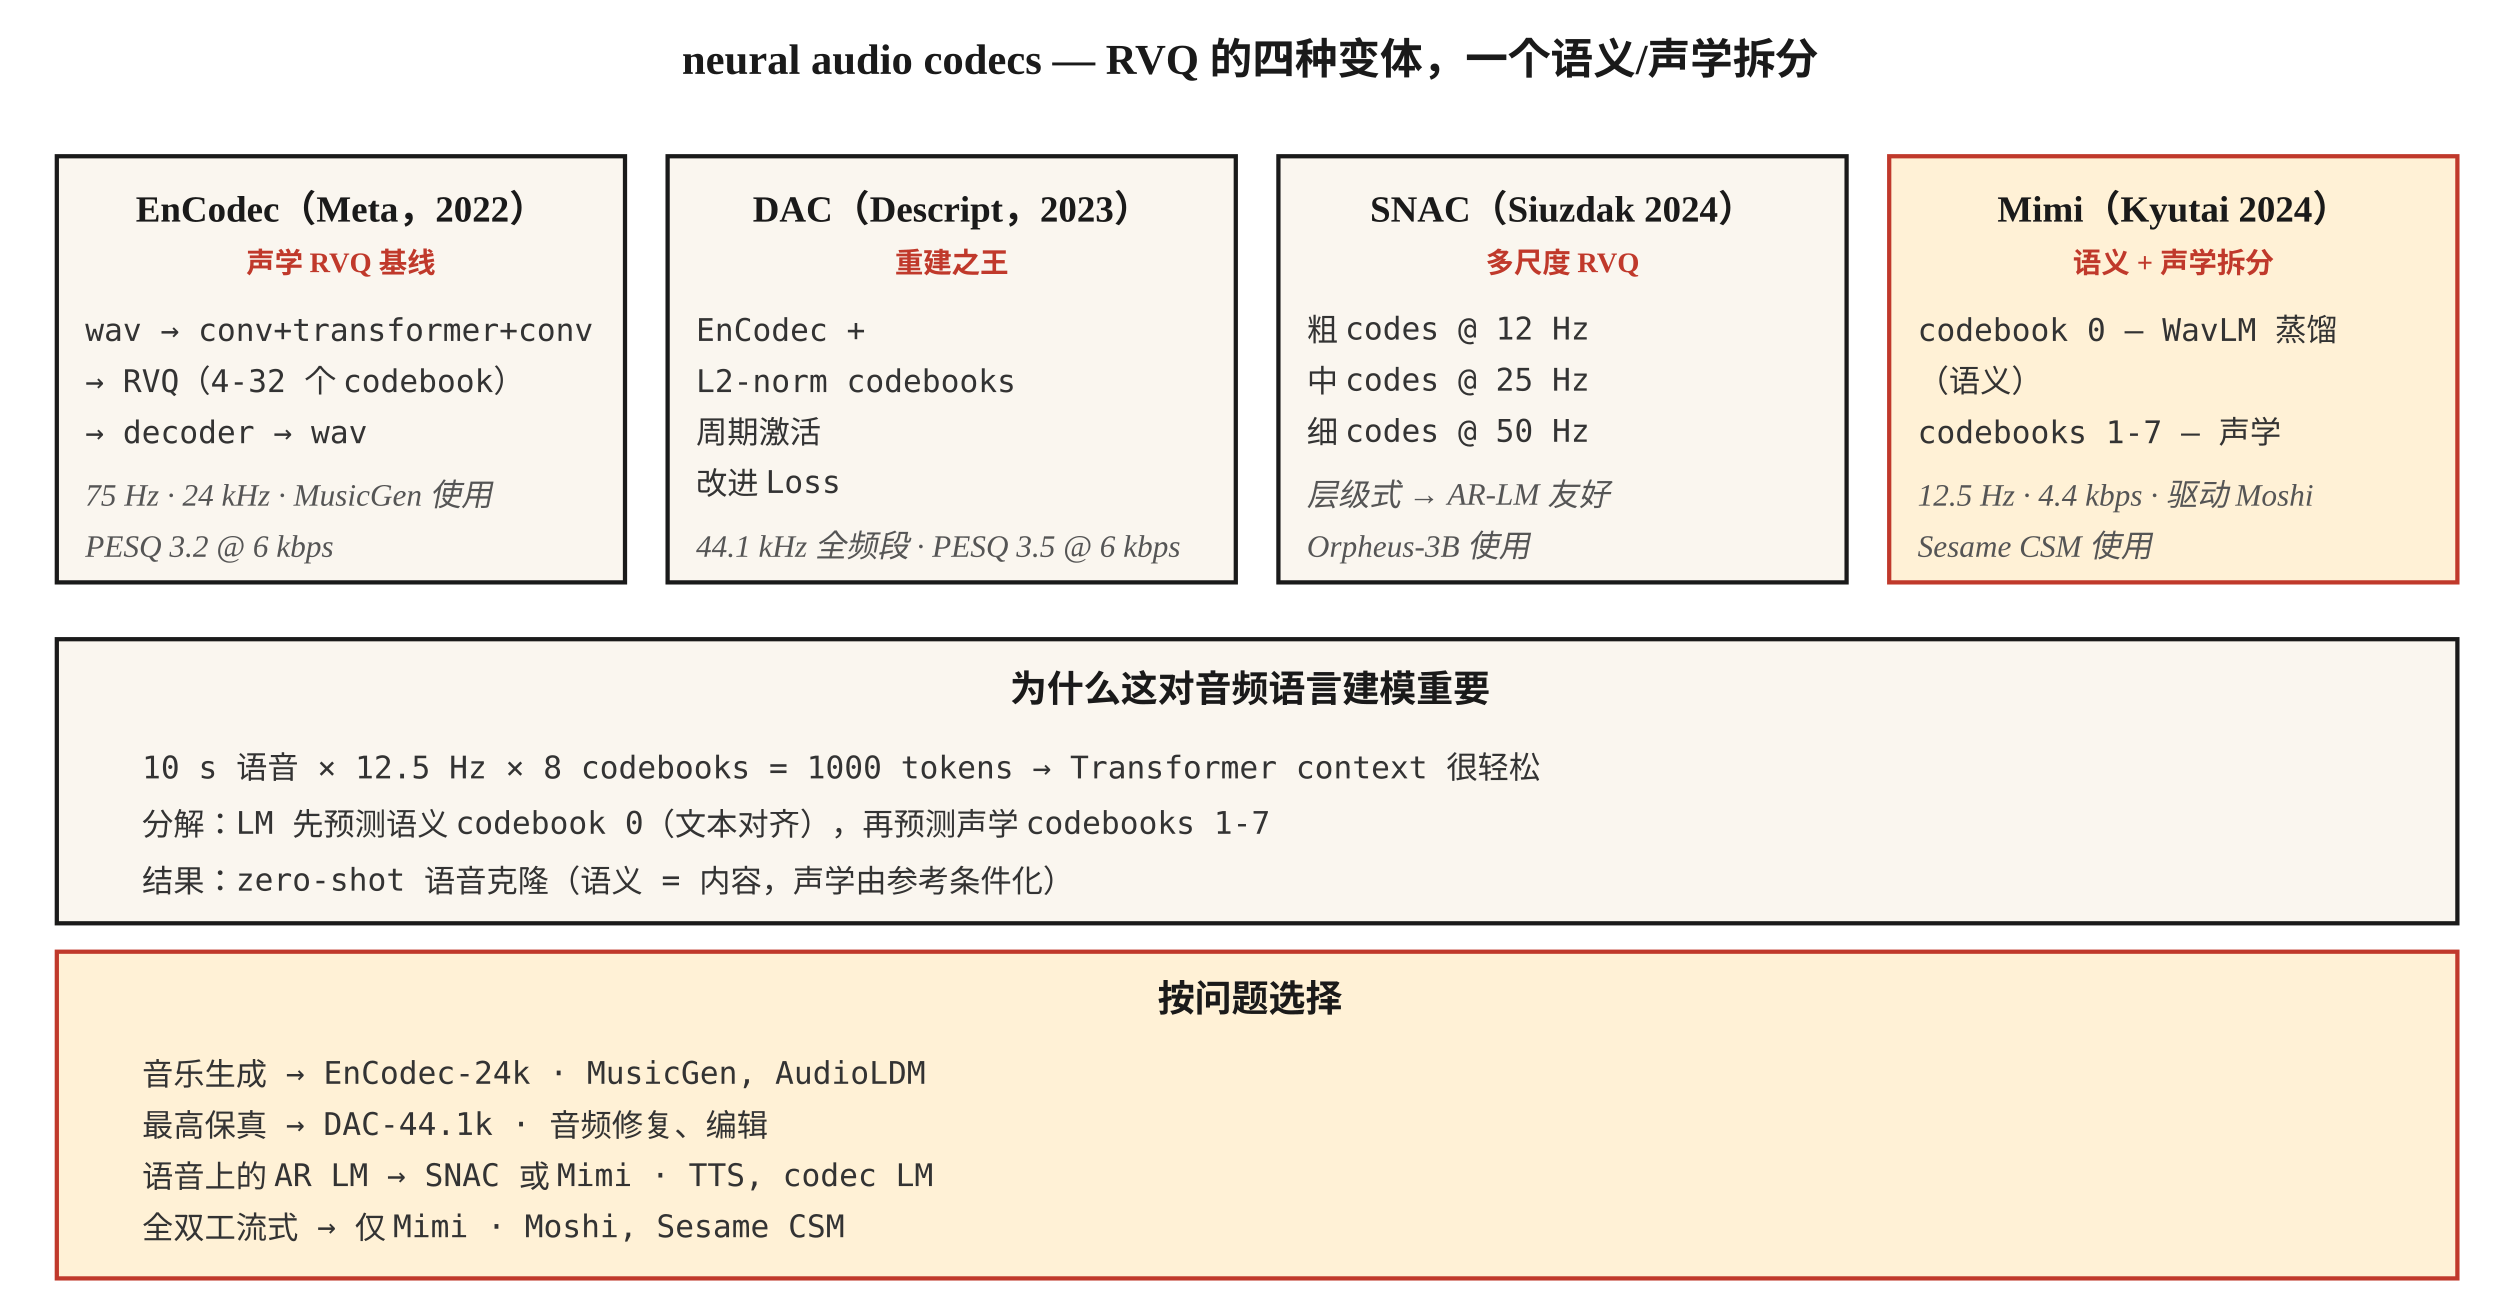
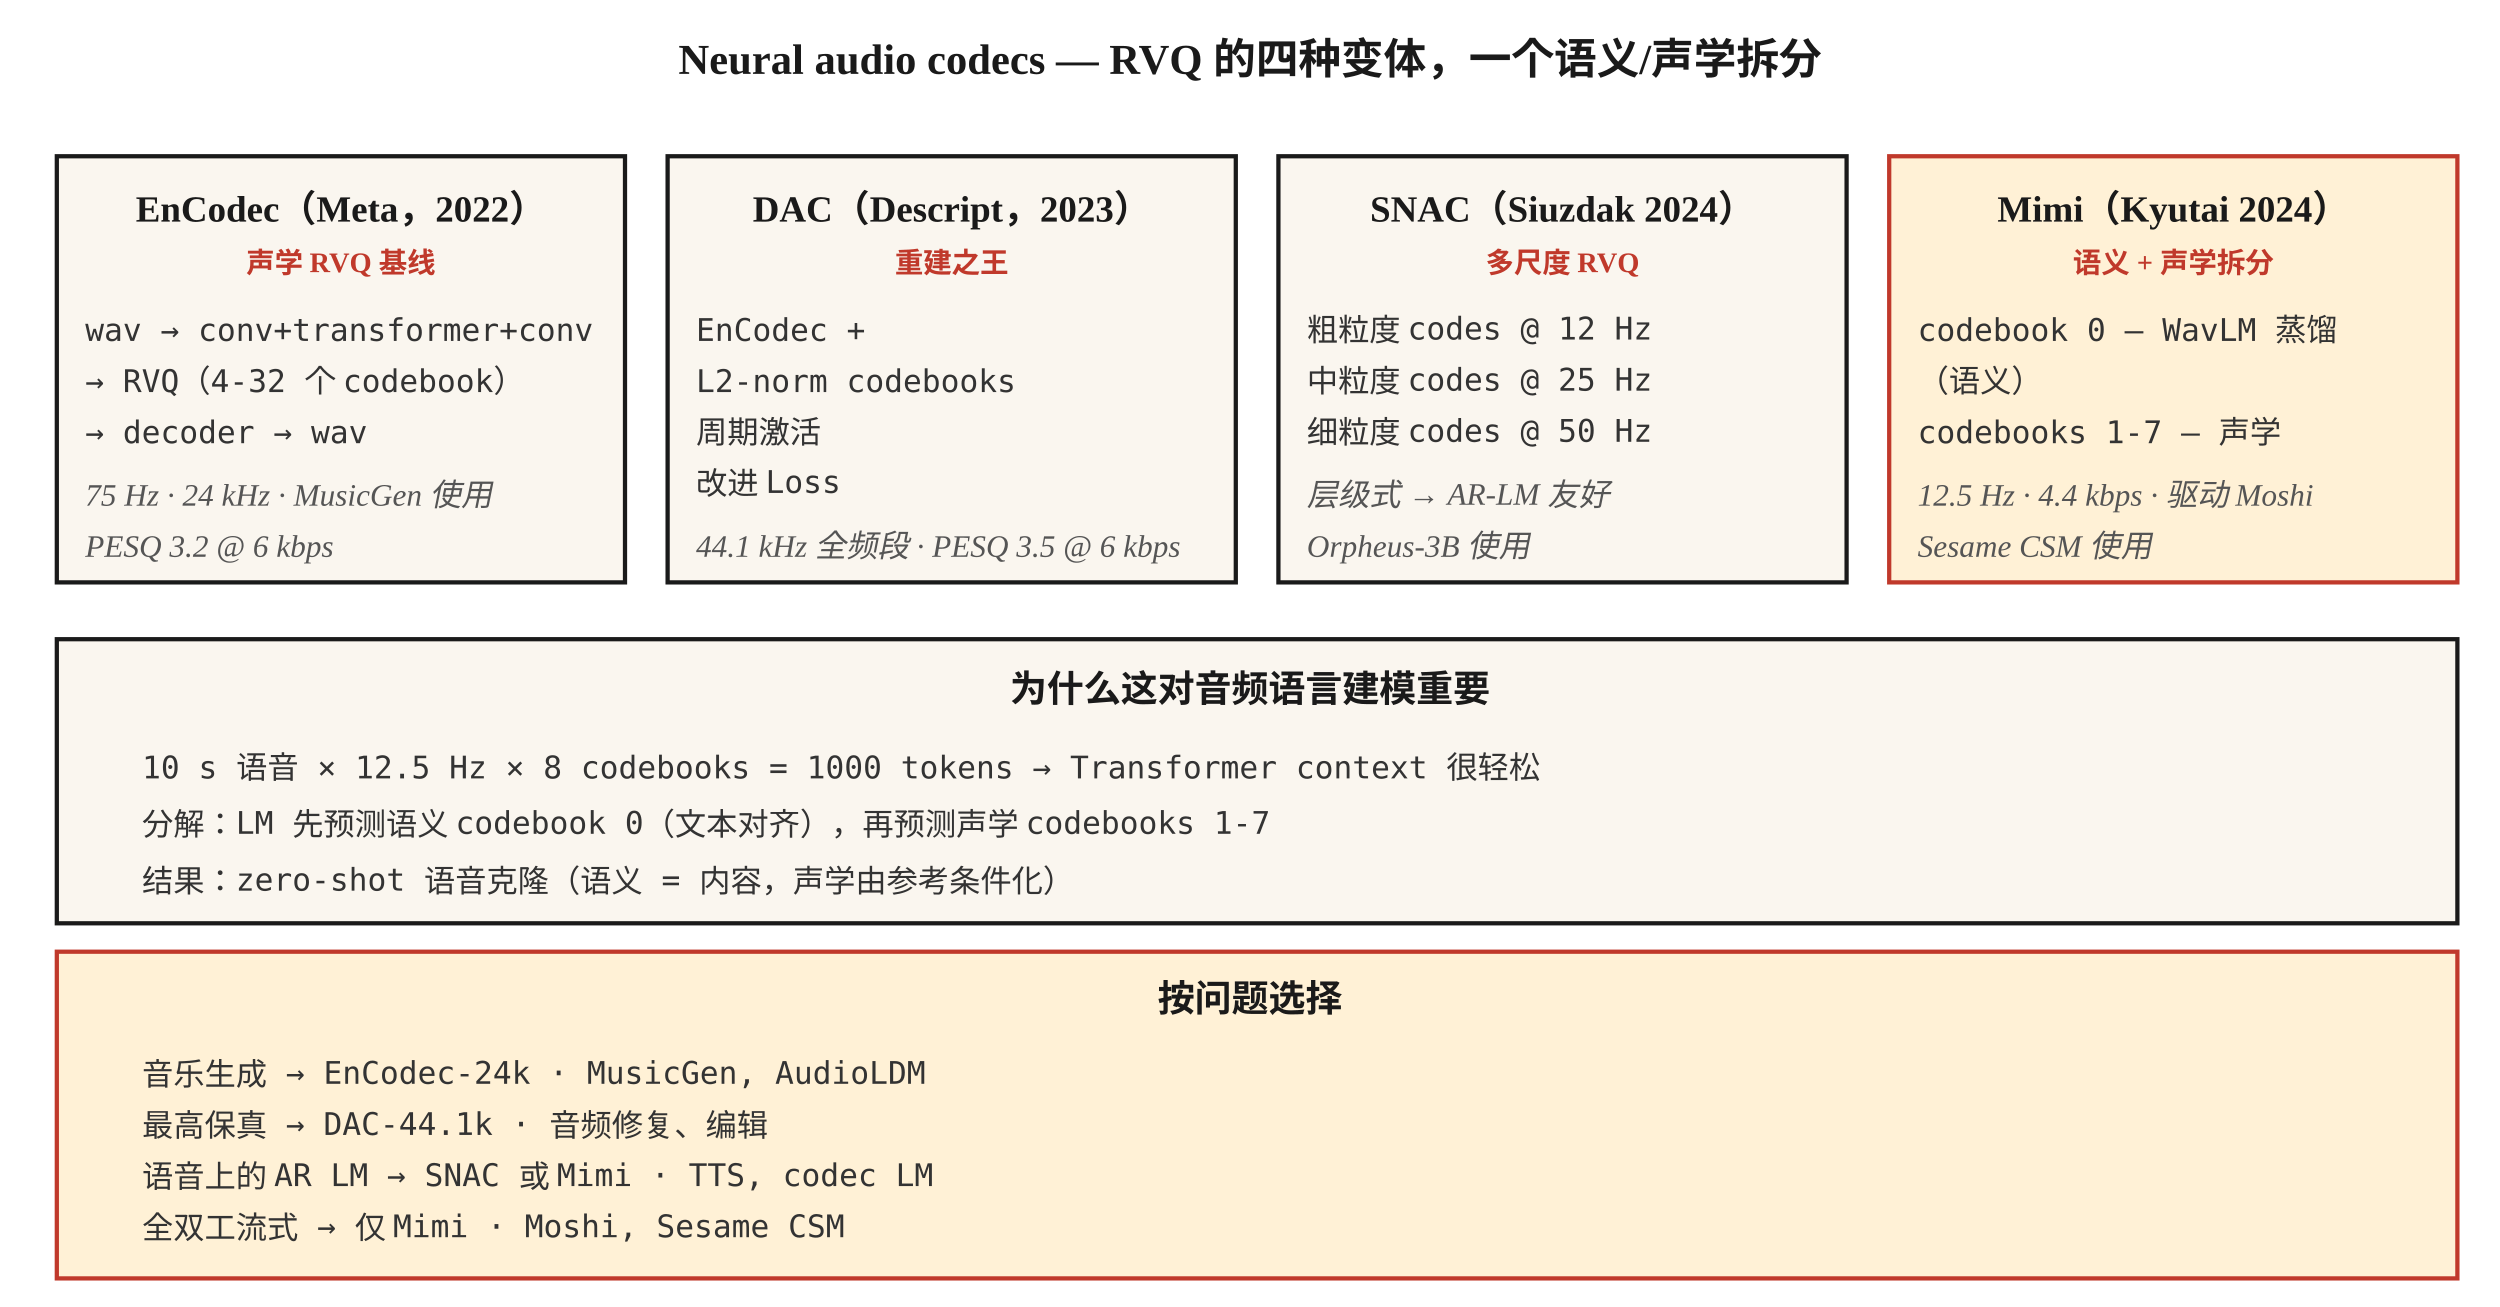
<svg xmlns="http://www.w3.org/2000/svg" viewBox="0 0 880 460" font-family="Georgia, 'Times New Roman', serif">
  <defs>
    <style>
      .box { fill: #faf6ef; stroke: #1a1a1a; stroke-width: 1.5; }
      .hot { fill: #fff1d6; stroke: #c0392b; stroke-width: 1.5; }
      .label { font-size: 13px; font-weight: 700; fill: #1a1a1a; }
      .content { font-size: 11px; fill: #333; font-family: 'Menlo', monospace; }
      .caption { font-size: 11px; fill: #555; font-style: italic; }
      .title { font-size: 15px; font-weight: 700; fill: #1a1a1a; }
      .tag { font-size: 10px; fill: #c0392b; font-weight: 600; }
      .line { stroke: #1a1a1a; stroke-width: 1.3; fill: none; }
    </style>
  </defs>
-   <text x="440" y="26" text-anchor="middle" class="title">neural audio codecs — RVQ 的四种变体，一个语义/声学拆分</text>
+   <text x="440" y="26" text-anchor="middle" class="title">Neural audio codecs — RVQ 的四种变体，一个语义/声学拆分</text>
  <rect x="20" y="55" width="200" height="150" class="box" />
  <text x="120" y="78" text-anchor="middle" class="label">EnCodec（Meta，2022）</text>
  <text x="120" y="96" text-anchor="middle" class="tag">声学 RVQ 基线</text>
  <text x="30" y="120" class="content">wav  →  conv+transformer+conv</text>
  <text x="30" y="138" class="content">→  RVQ（4-32 个 codebook）</text>
  <text x="30" y="156" class="content">→  decoder  →  wav</text>
  <text x="30" y="178" class="caption">75 Hz · 24 kHz · MusicGen 使用</text>
  <text x="30" y="196" class="caption">PESQ 3.2 @ 6 kbps</text>
  <rect x="235" y="55" width="200" height="150" class="box" />
  <text x="335" y="78" text-anchor="middle" class="label">DAC（Descript，2023）</text>
  <text x="335" y="96" text-anchor="middle" class="tag">重建之王</text>
  <text x="245" y="120" class="content">EnCodec +</text>
  <text x="245" y="138" class="content">L2-norm codebooks</text>
  <text x="245" y="156" class="content">周期激活</text>
  <text x="245" y="174" class="content">改进 Loss</text>
  <text x="245" y="196" class="caption">44.1 kHz 全频段 · PESQ 3.5 @ 6 kbps</text>
  <rect x="450" y="55" width="200" height="150" class="box" />
  <text x="550" y="78" text-anchor="middle" class="label">SNAC（Siuzdak 2024）</text>
  <text x="550" y="96" text-anchor="middle" class="tag">多尺度 RVQ</text>
-   <text x="460" y="120" class="content">粗 codes @ 12 Hz</text>
-   <text x="460" y="138" class="content">中 codes @ 25 Hz</text>
-   <text x="460" y="156" class="content">细 codes @ 50 Hz</text>
+   <text x="460" y="120" class="content">粗粒度 codes @ 12 Hz</text>
+   <text x="460" y="138" class="content">中粒度 codes @ 25 Hz</text>
+   <text x="460" y="156" class="content">细粒度 codes @ 50 Hz</text>
  <text x="460" y="178" class="caption">层级式 → AR-LM 友好</text>
  <text x="460" y="196" class="caption">Orpheus-3B 使用</text>
  <rect x="665" y="55" width="200" height="150" class="hot" />
  <text x="765" y="78" text-anchor="middle" class="label">Mimi（Kyutai 2024）</text>
  <text x="765" y="96" text-anchor="middle" class="tag">语义 + 声学拆分</text>
  <text x="675" y="120" class="content">codebook 0 — WavLM 蒸馏</text>
  <text x="675" y="138" class="content">（语义）</text>
  <text x="675" y="156" class="content">codebooks 1-7 — 声学</text>
  <text x="675" y="178" class="caption">12.5 Hz · 4.4 kbps · 驱动 Moshi</text>
  <text x="675" y="196" class="caption">Sesame CSM 使用</text>
  <rect x="20" y="225" width="845" height="100" class="box" />
  <text x="440" y="247" text-anchor="middle" class="label">为什么这对音频语言建模重要</text>
  <text x="50" y="274" class="content">10 s 语音 × 12.5 Hz × 8 codebooks  =  1000 tokens  →  Transformer context 很轻松</text>
  <text x="50" y="294" class="content">分解：LM 先预测语义 codebook 0（文本对齐），再预测声学 codebooks 1-7</text>
  <text x="50" y="314" class="content">结果：zero-shot 语音克隆（语义 = 内容，声学由参考条件化）</text>
  <rect x="20" y="335" width="845" height="115" class="hot" />
  <text x="440" y="356" text-anchor="middle" class="label">按问题选择</text>
  <text x="50" y="382" class="content">音乐生成      →  EnCodec-24k   · MusicGen, AudioLDM</text>
  <text x="50" y="400" class="content">最高保真      →  DAC-44.1k     · 音频修复、编辑</text>
  <text x="50" y="418" class="content">语音上的 AR LM    →  SNAC 或 Mimi  · TTS, codec LM</text>
  <text x="50" y="436" class="content">全双工流式 →  仅 Mimi     · Moshi, Sesame CSM</text>
</svg>
